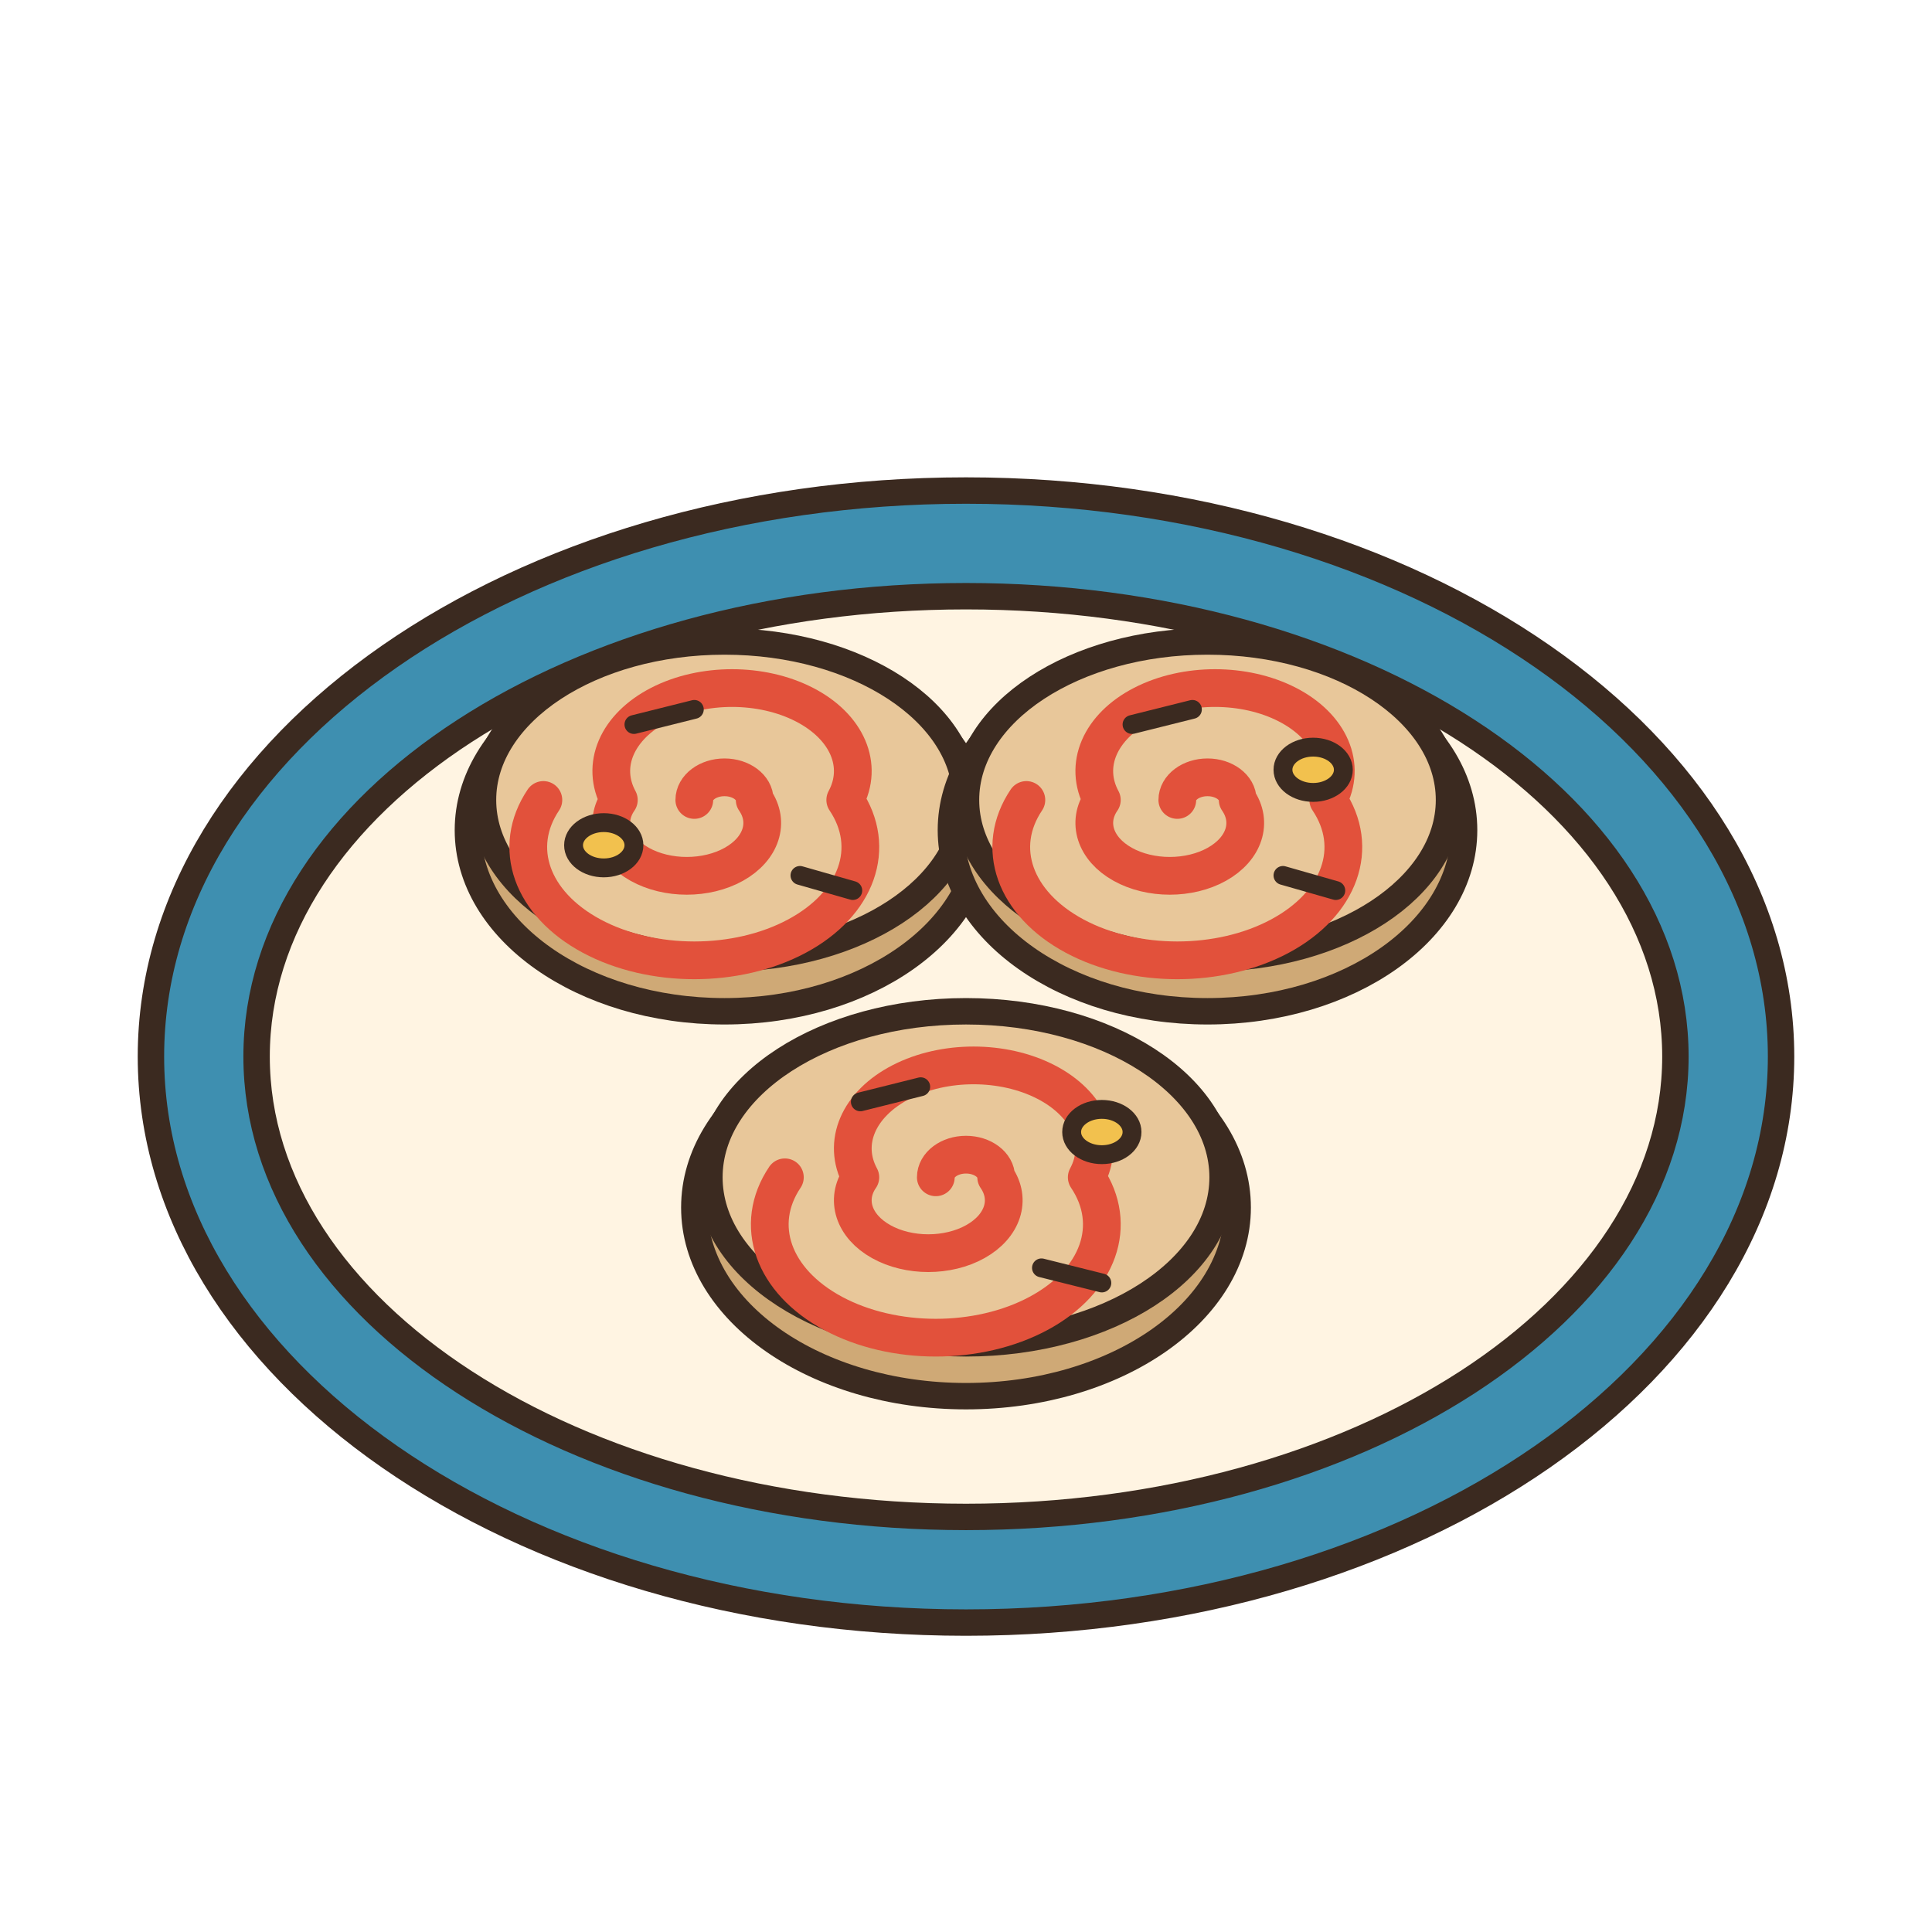
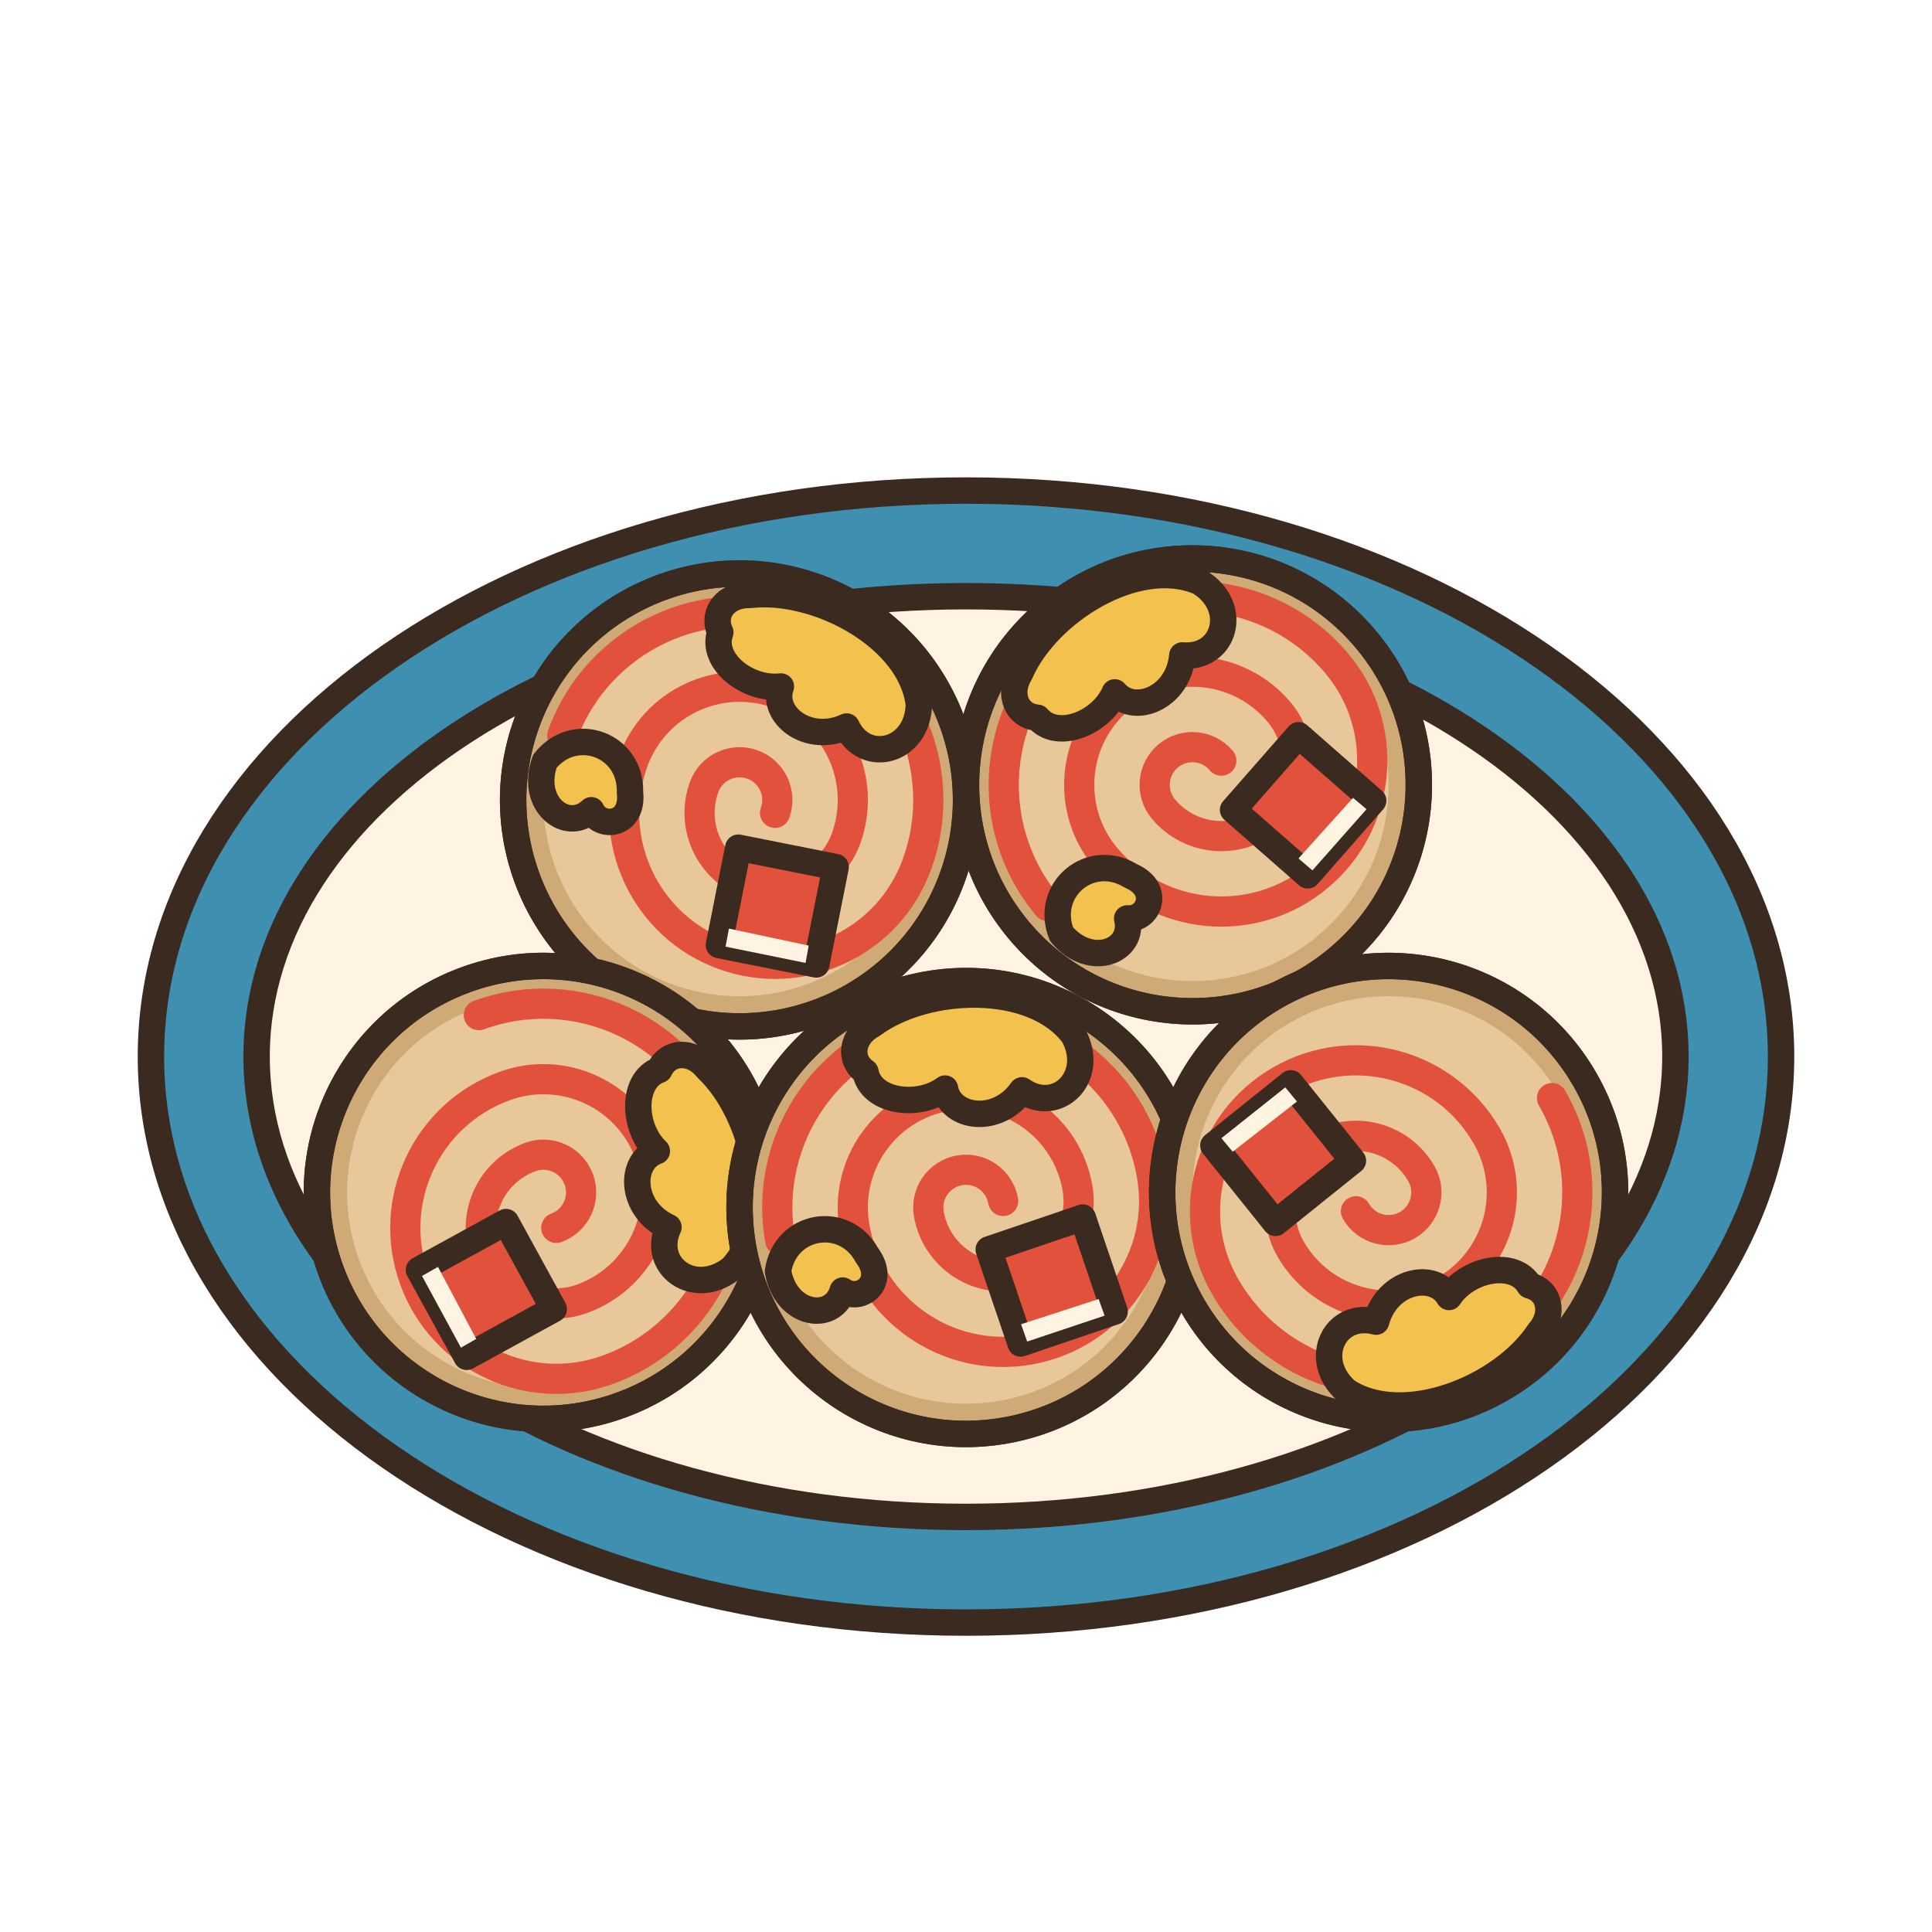
<svg xmlns="http://www.w3.org/2000/svg" viewBox="0 0 256 256">
  <g stroke="#3B2A20" stroke-width="3.5" stroke-linecap="round" stroke-linejoin="round">
    <g id="plate">
      <ellipse cx="128" cy="140" rx="108" ry="75" fill="#3E8FB0" />
      <ellipse cx="128" cy="140" rx="94" ry="61" fill="#FFF4E2" />
    </g>
-     <g id="snail-back">
-       <ellipse cx="96" cy="110" rx="34" ry="24" fill="#CFA976" />
-       <ellipse cx="96" cy="106" rx="32" ry="21" fill="#E8C79A" />
-       <path d="M96 106 m-4 0 a4 3 0 1 1 8 0 a10 7 0 1 1 -18 0 a16 11 0 1 1 30 0 a22 15 0 1 1 -40 0" fill="none" stroke="#E2513B" stroke-width="5" />
-       <ellipse cx="160" cy="110" rx="34" ry="24" fill="#CFA976" />
-       <ellipse cx="160" cy="106" rx="32" ry="21" fill="#E8C79A" />
-       <path d="M160 106 m-4 0 a4 3 0 1 1 8 0 a10 7 0 1 1 -18 0 a16 11 0 1 1 30 0 a22 15 0 1 1 -40 0" fill="none" stroke="#E2513B" stroke-width="5" />
+     <g id="scroll-1" transform="translate(98 106) rotate(20)">
+       <circle r="30" fill="#CFA976" />
+       <circle r="26" fill="#E8C79A" stroke="none" />
+       <path fill="none" stroke="#E2513B" stroke-width="4" d="M5 0 A5 5 0 0 0 -5 0 A10 10 0 0 0 15 0 A15 15 0 0 0 -15 0 A20 20 0 0 0 25 0 A25 25 0 0 0 -25 0" />
+       <path fill="#F2C14E" d="M-8 -26 C0 -30 14 -28 18 -20 C20 -14 14 -10 10 -14 C6 -10 0 -12 0 -16 C-4 -14 -10 -16 -10 -20 C-12 -22 -11 -25 -8 -26 Z" />
+       <path fill="#F2C14E" d="M-26 4 C-24 -2 -16 -2 -14 4 C-12 8 -16 10 -18 8 C-20 12 -26 10 -26 4 Z" />
+       <path fill="#E2513B" d="M2 6 L15 4 L17 17 L4 19 Z" />
+       <path fill="#FFF4E2" stroke="none" d="M4.5 16.5 L15.2 15 L15.6 17.3 L4.9 18.9 Z" />
+       <circle r="30" fill="none" />
    </g>
-     <g id="snail-front">
-       <ellipse cx="128" cy="160" rx="36" ry="25" fill="#CFA976" />
-       <ellipse cx="128" cy="156" rx="34" ry="22" fill="#E8C79A" />
-       <path d="M128 156 m-4 0 a4 3 0 1 1 8 0 a10 7 0 1 1 -18 0 a16 11 0 1 1 30 0 a22 15 0 1 1 -40 0" fill="none" stroke="#E2513B" stroke-width="5" />
+     <g id="scroll-2" transform="translate(158 104) rotate(-40)">
+       <circle r="30" fill="#CFA976" />
+       <circle r="26" fill="#E8C79A" stroke="none" />
+       <path fill="none" stroke="#E2513B" stroke-width="4" d="M5 0 A5 5 0 0 0 -5 0 A10 10 0 0 0 15 0 A15 15 0 0 0 -15 0 A20 20 0 0 0 25 0 A25 25 0 0 0 -25 0" />
+       <path fill="#F2C14E" d="M-8 -26 C0 -30 14 -28 18 -20 C20 -14 14 -10 10 -14 C6 -10 0 -12 0 -16 C-4 -14 -10 -16 -10 -20 C-12 -22 -11 -25 -8 -26 Z" />
+       <path fill="#F2C14E" d="M-26 4 C-24 -2 -16 -2 -14 4 C-12 8 -16 10 -18 8 C-20 12 -26 10 -26 4 Z" />
+       <path fill="#E2513B" d="M2 6 L15 4 L17 17 L4 19 Z" />
+       <path fill="#FFF4E2" stroke="none" d="M4.5 16.5 L15.2 15 L15.6 17.3 L4.9 18.9 Z" />
+       <circle r="30" fill="none" />
    </g>
-     <g id="cheese" fill="#F2C14E" stroke-width="2.5">
-       <path d="M84 96 L92 94 M106 116 L113 118 M150 96 L158 94 M170 116 L177 118 M114 146 L122 144 M138 168 L146 170" />
-       <ellipse cx="80" cy="112" rx="4" ry="3" />
-       <ellipse cx="174" cy="102" rx="4" ry="3" />
-       <ellipse cx="146" cy="150" rx="4" ry="3" />
+     <g id="scroll-3" transform="translate(72 158) rotate(70)">
+       <circle r="30" fill="#CFA976" />
+       <circle r="26" fill="#E8C79A" stroke="none" />
+       <path fill="none" stroke="#E2513B" stroke-width="4" d="M5 0 A5 5 0 0 0 -5 0 A10 10 0 0 0 15 0 A15 15 0 0 0 -15 0 A20 20 0 0 0 25 0 A25 25 0 0 0 -25 0" />
+       <path fill="#F2C14E" d="M-8 -26 C0 -30 14 -28 18 -20 C20 -14 14 -10 10 -14 C6 -10 0 -12 0 -16 C-4 -14 -10 -16 -10 -20 C-12 -22 -11 -25 -8 -26 Z" />
+       <path fill="#E2513B" d="M2 6 L15 4 L17 17 L4 19 Z" />
+       <path fill="#FFF4E2" stroke="none" d="M4.5 16.5 L15.2 15 L15.6 17.3 L4.9 18.9 Z" />
+       <circle r="30" fill="none" />
+     </g>
+     <g id="scroll-4" transform="translate(128 160) rotate(-10)">
+       <circle r="30" fill="#CFA976" />
+       <circle r="26" fill="#E8C79A" stroke="none" />
+       <path fill="none" stroke="#E2513B" stroke-width="4" d="M5 0 A5 5 0 0 0 -5 0 A10 10 0 0 0 15 0 A15 15 0 0 0 -15 0 A20 20 0 0 0 25 0 A25 25 0 0 0 -25 0" />
+       <path fill="#F2C14E" d="M-8 -26 C0 -30 14 -28 18 -20 C20 -14 14 -10 10 -14 C6 -10 0 -12 0 -16 C-4 -14 -10 -16 -10 -20 C-12 -22 -11 -25 -8 -26 Z" />
+       <path fill="#F2C14E" d="M-26 4 C-24 -2 -16 -2 -14 4 C-12 8 -16 10 -18 8 C-20 12 -26 10 -26 4 Z" />
+       <path fill="#E2513B" d="M2 6 L15 4 L17 17 L4 19 Z" />
+       <path fill="#FFF4E2" stroke="none" d="M4.5 16.5 L15.2 15 L15.6 17.3 L4.9 18.9 Z" />
+       <circle r="30" fill="none" />
+     </g>
+     <g id="scroll-5" transform="translate(184 158) rotate(150)">
+       <circle r="30" fill="#CFA976" />
+       <circle r="26" fill="#E8C79A" stroke="none" />
+       <path fill="none" stroke="#E2513B" stroke-width="4" d="M5 0 A5 5 0 0 0 -5 0 A10 10 0 0 0 15 0 A15 15 0 0 0 -15 0 A20 20 0 0 0 25 0 A25 25 0 0 0 -25 0" />
+       <path fill="#F2C14E" d="M-8 -26 C0 -30 14 -28 18 -20 C20 -14 14 -10 10 -14 C6 -10 0 -12 0 -16 C-4 -14 -10 -16 -10 -20 C-12 -22 -11 -25 -8 -26 Z" />
+       <path fill="#E2513B" d="M2 6 L15 4 L17 17 L4 19 Z" />
+       <path fill="#FFF4E2" stroke="none" d="M4.5 16.5 L15.2 15 L15.6 17.3 L4.9 18.9 Z" />
+       <circle r="30" fill="none" />
    </g>
  </g>
</svg>
